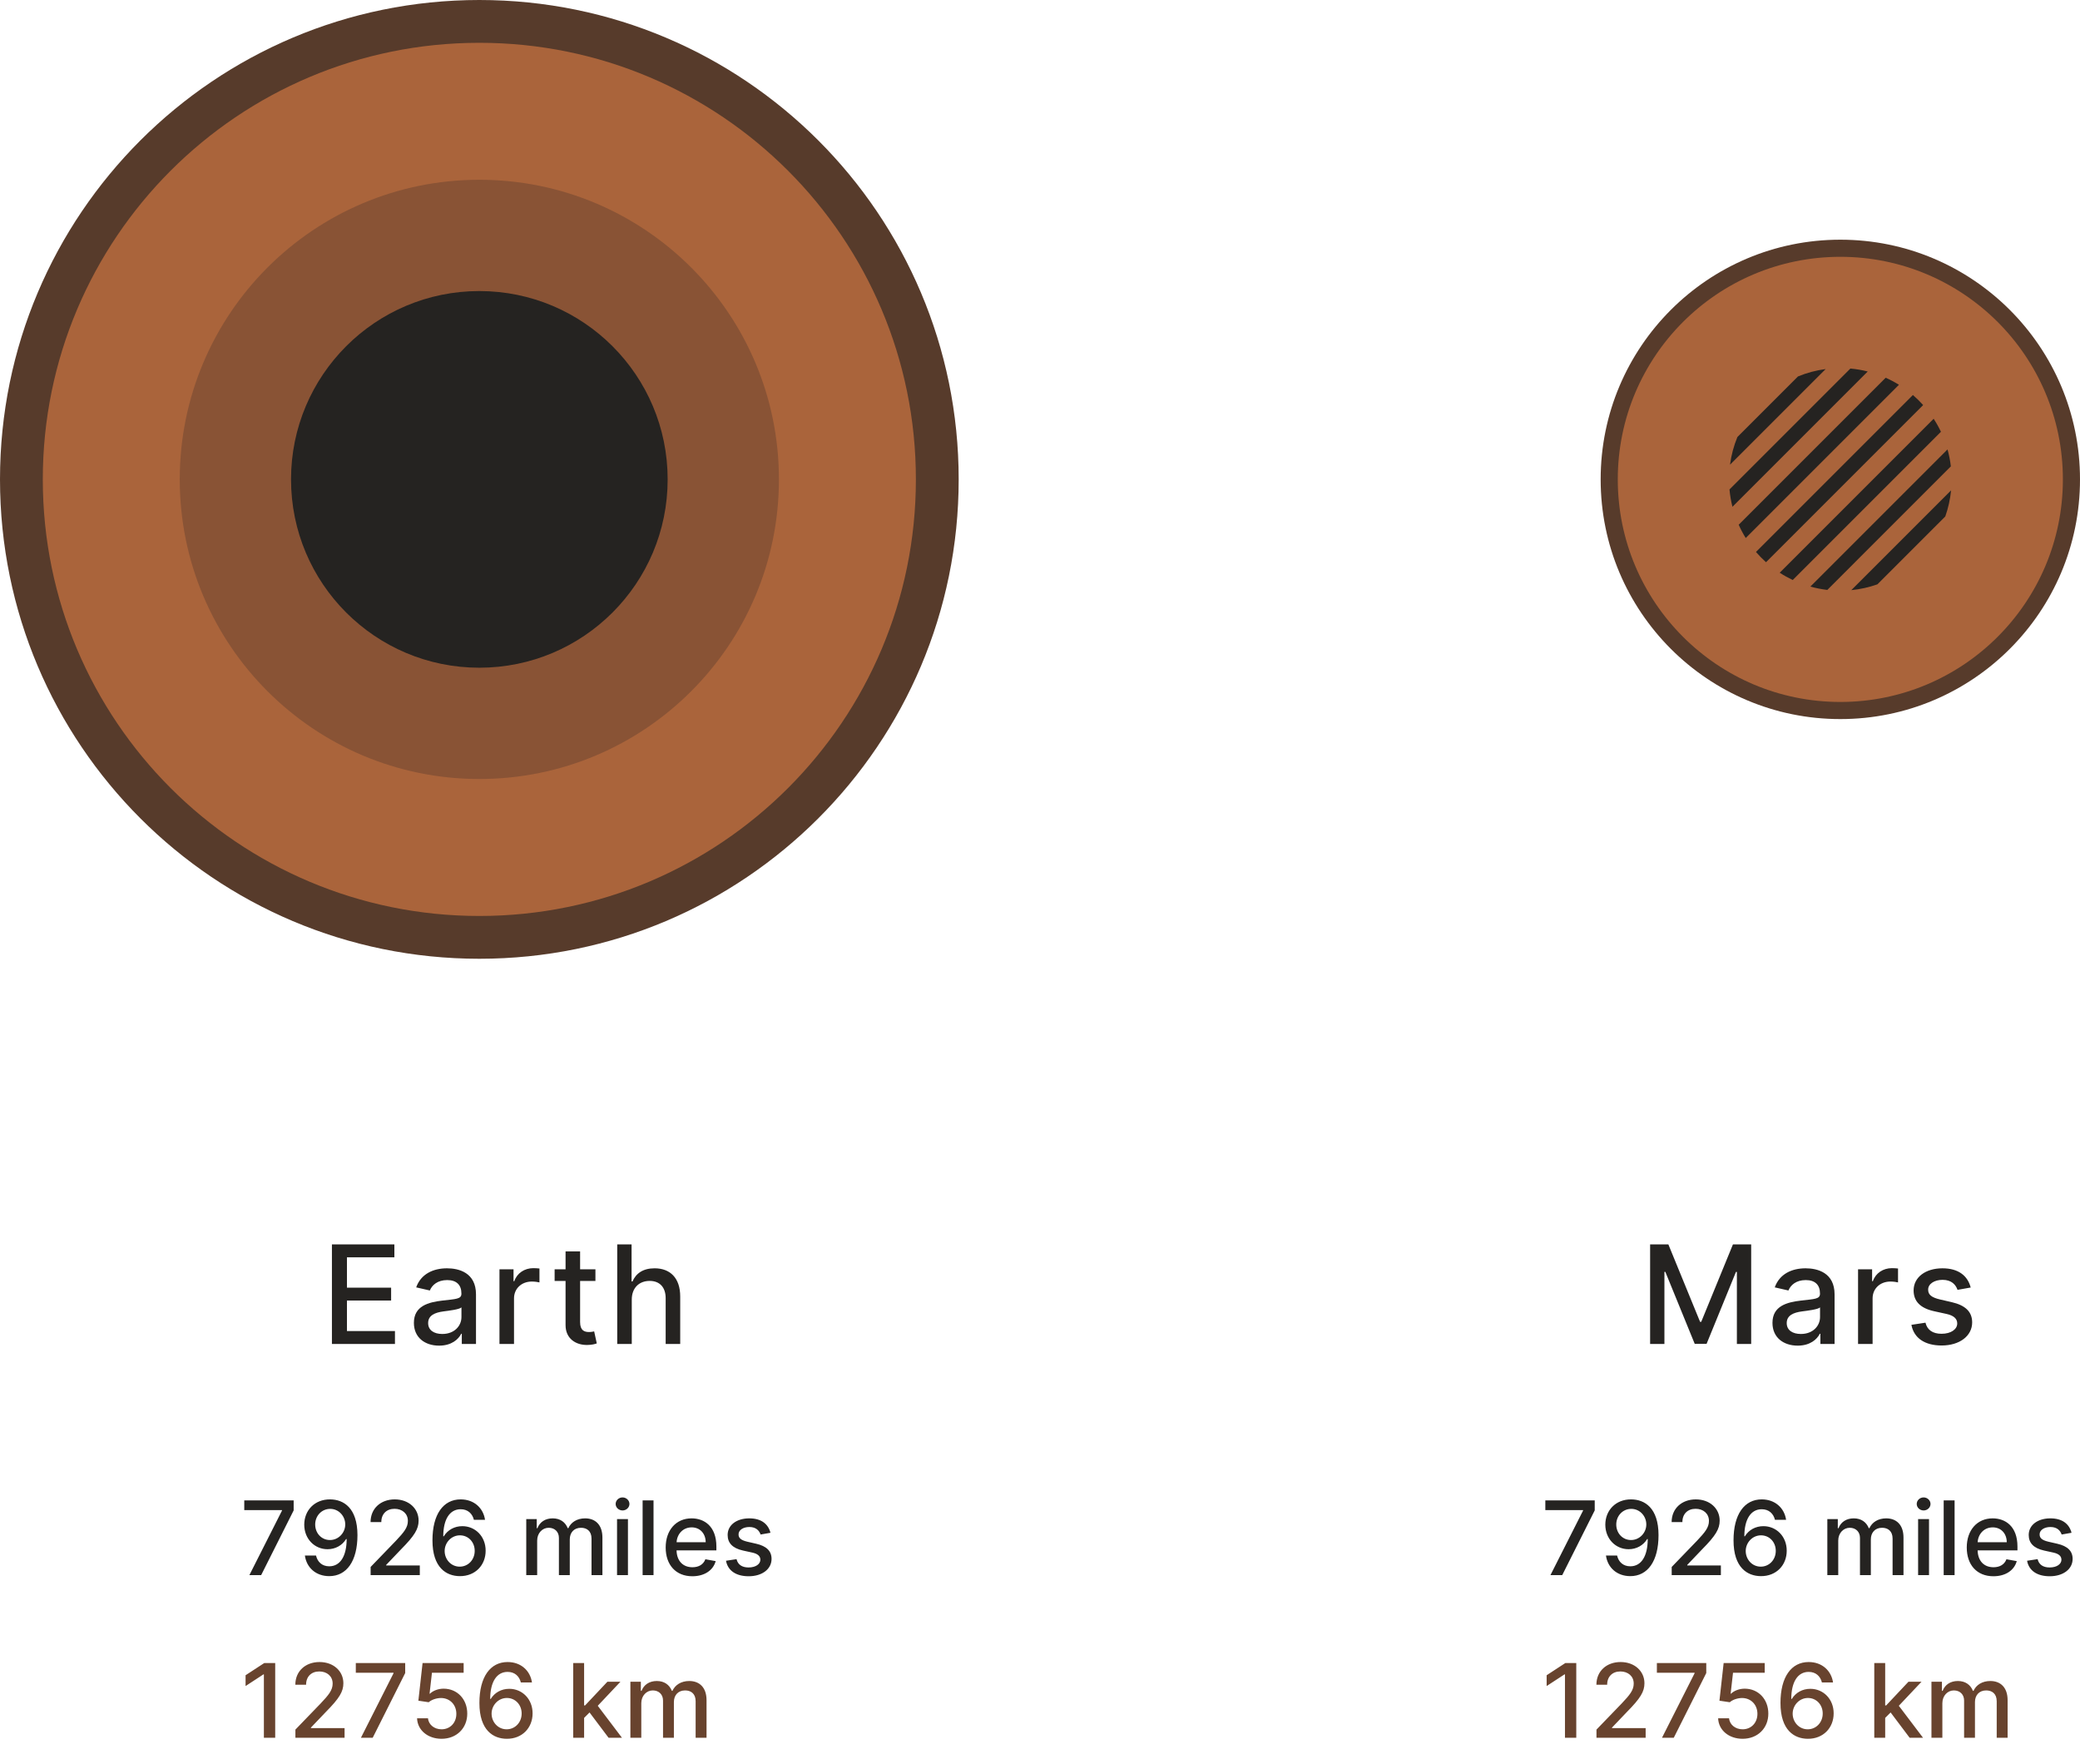
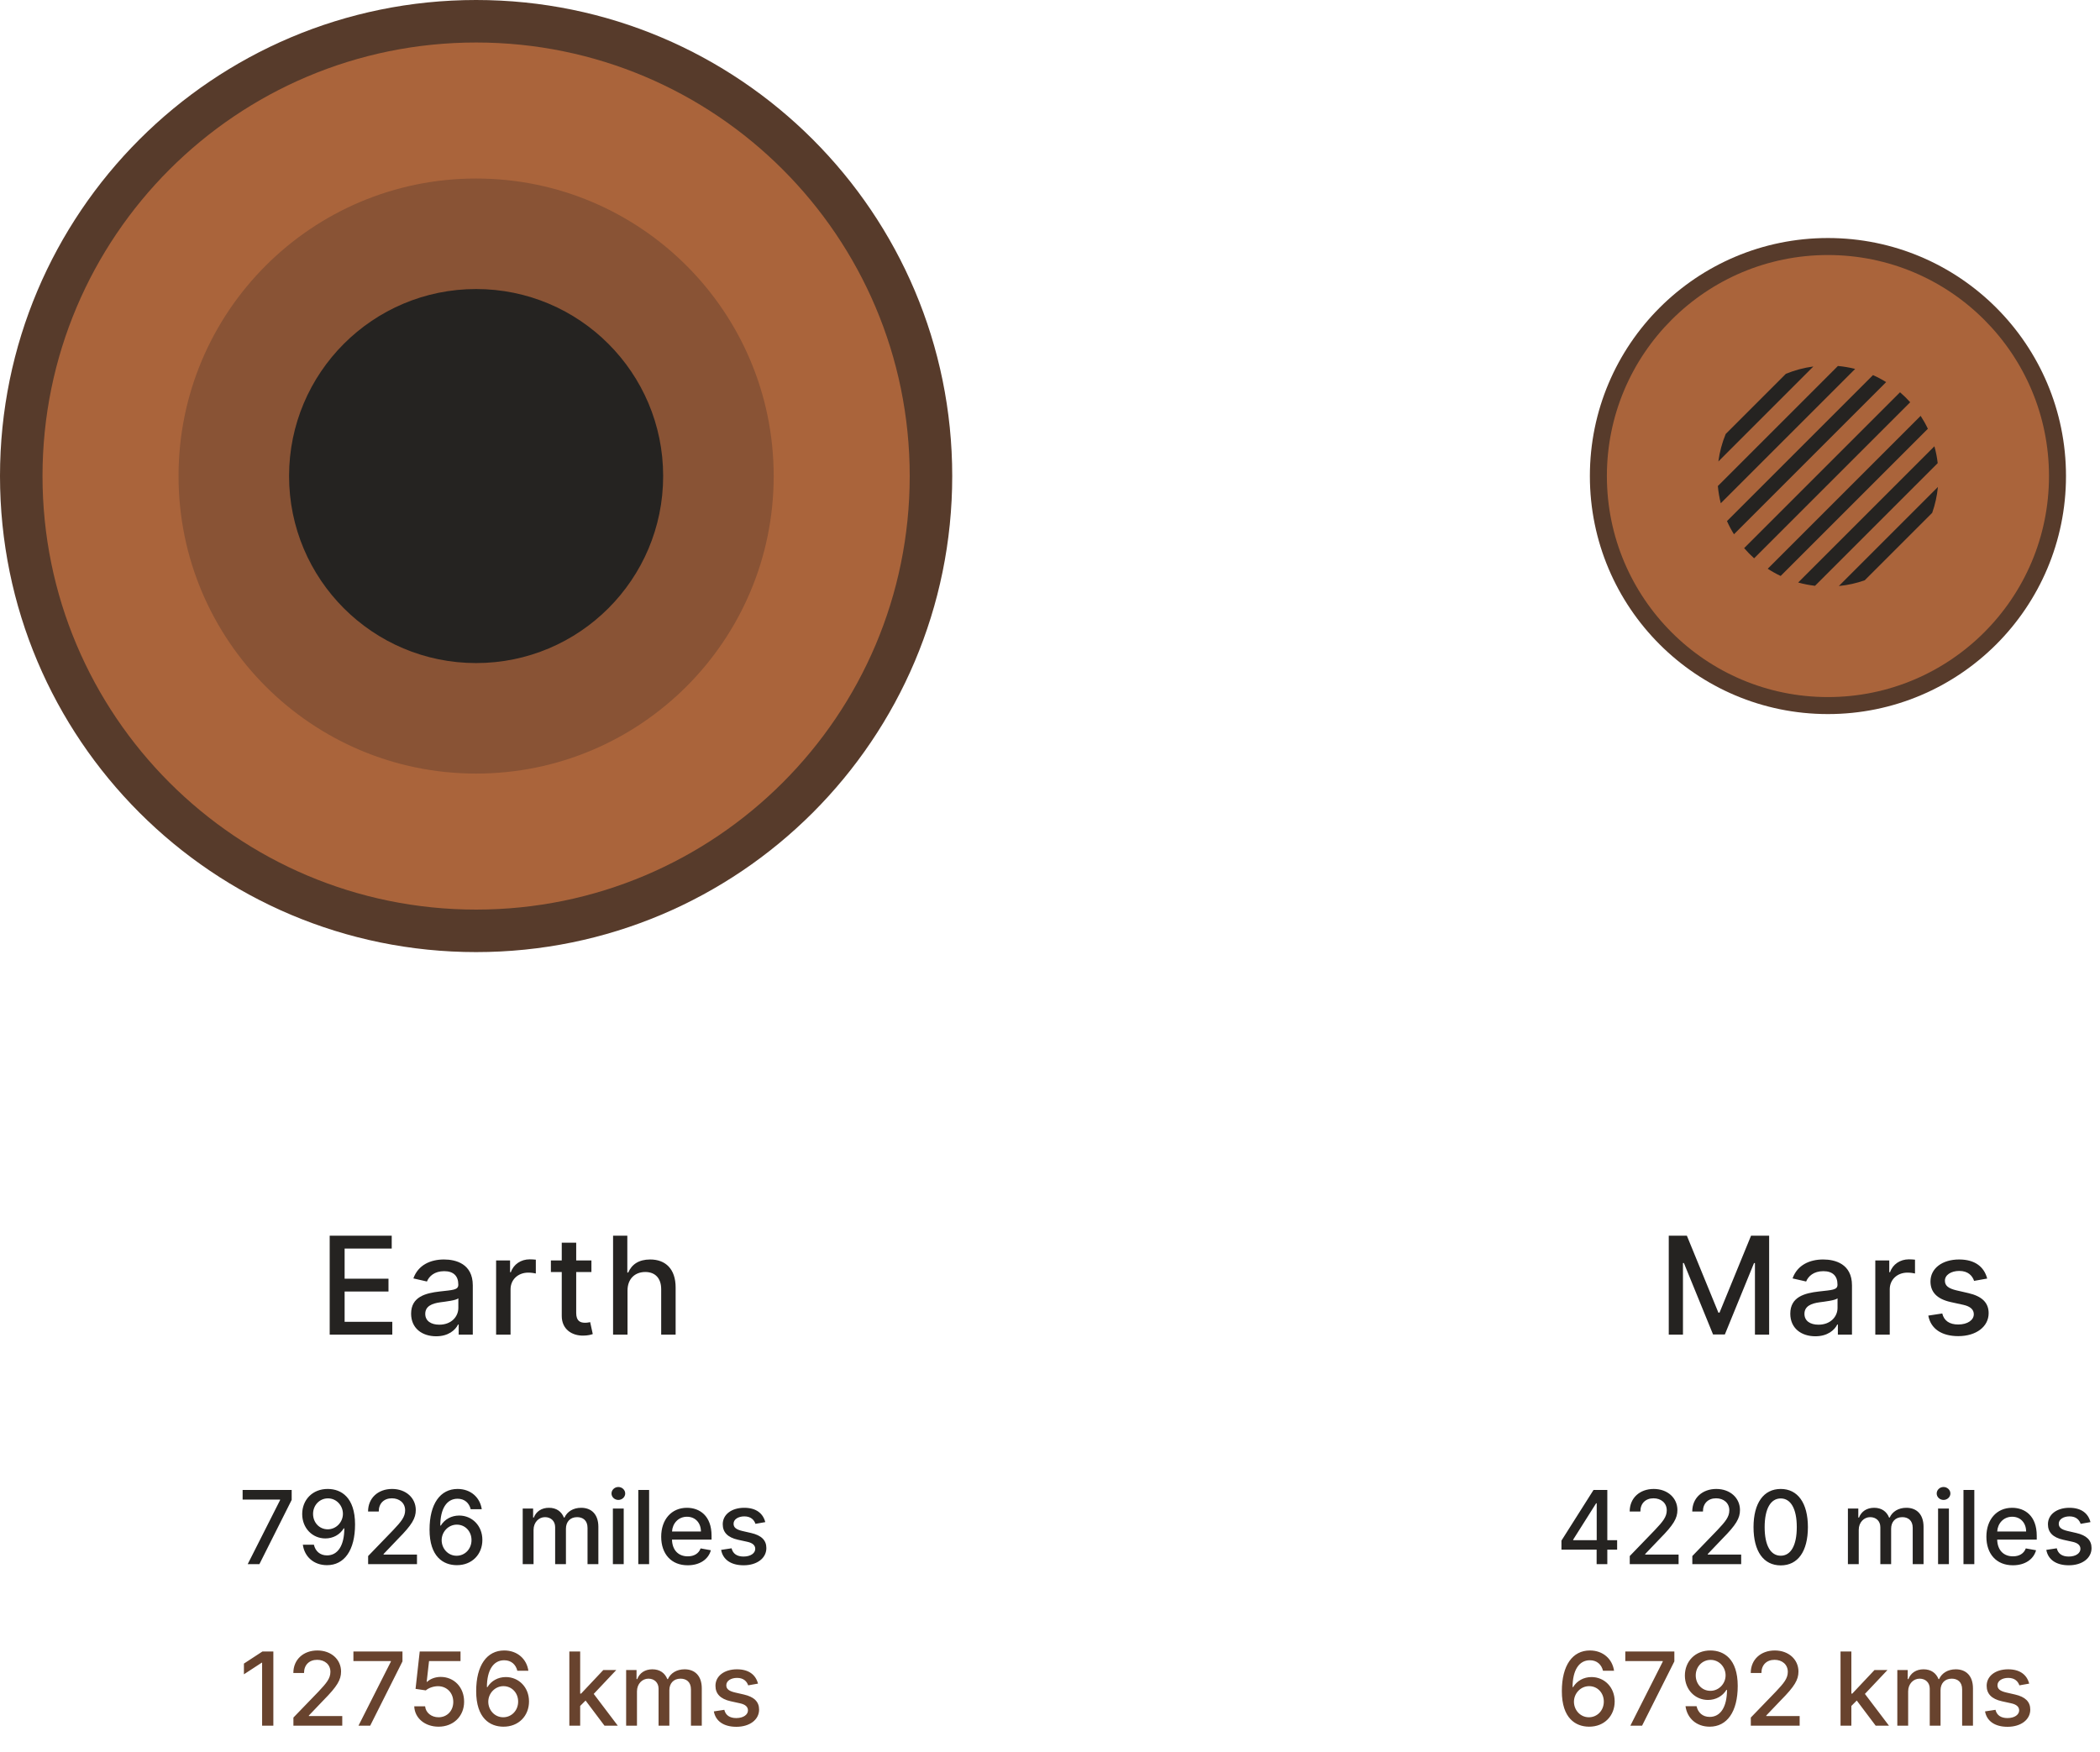
- <svg xmlns="http://www.w3.org/2000/svg" width="243" height="206" viewBox="0 0 243 206" fill="none">
+ <svg xmlns="http://www.w3.org/2000/svg" width="247" height="206" viewBox="0 0 247 206" fill="none">
  <circle cx="56" cy="56" r="56" fill="#573B2B" />
  <circle cx="56" cy="56" r="51" fill="#AA643B" />
  <circle cx="56" cy="56" r="35" fill="#895335" />
  <circle cx="56" cy="56" r="22" fill="#252321" />
  <path d="M38.778 157H46.142V155.489H40.534V151.926H45.693V150.42H40.534V146.875H46.074V145.364H38.778V157ZM51.302 157.193C52.746 157.193 53.558 156.46 53.882 155.807H53.95V157H55.609V151.205C55.609 148.665 53.609 148.159 52.223 148.159C50.643 148.159 49.189 148.795 48.621 150.386L50.217 150.75C50.467 150.131 51.104 149.534 52.246 149.534C53.342 149.534 53.905 150.108 53.905 151.097V151.136C53.905 151.756 53.268 151.744 51.7 151.926C50.047 152.119 48.354 152.551 48.354 154.534C48.354 156.25 49.643 157.193 51.302 157.193ZM51.672 155.83C50.712 155.83 50.018 155.398 50.018 154.557C50.018 153.648 50.825 153.324 51.808 153.193C52.359 153.119 53.666 152.972 53.91 152.727V153.852C53.91 154.886 53.087 155.83 51.672 155.83ZM58.352 157H60.051V151.67C60.051 150.528 60.932 149.705 62.136 149.705C62.488 149.705 62.886 149.767 63.023 149.807V148.182C62.852 148.159 62.517 148.142 62.301 148.142C61.278 148.142 60.403 148.722 60.085 149.659H59.994V148.273H58.352V157ZM69.562 148.273H67.772V146.182H66.073V148.273H64.795V149.636H66.073V154.79C66.068 156.375 67.278 157.142 68.619 157.114C69.159 157.108 69.522 157.006 69.721 156.932L69.414 155.528C69.301 155.551 69.091 155.602 68.818 155.602C68.267 155.602 67.772 155.42 67.772 154.438V149.636H69.562V148.273ZM73.808 151.818C73.808 150.426 74.689 149.631 75.899 149.631C77.069 149.631 77.768 150.375 77.768 151.653V157H79.467V151.449C79.467 149.273 78.274 148.159 76.478 148.159C75.12 148.159 74.302 148.75 73.893 149.693H73.785V145.364H72.109V157H73.808V151.818Z" fill="#252321" />
  <path d="M29.134 184H30.51L34.307 176.44V175.273H28.537V176.402H32.943V176.466L29.134 184ZM38.574 175.153C36.741 175.136 35.544 176.453 35.544 178.107C35.548 179.773 36.754 180.974 38.267 180.974C39.191 180.974 39.984 180.523 40.431 179.79H40.5C40.495 181.797 39.741 182.969 38.463 182.969C37.627 182.969 37.091 182.457 36.92 181.712L35.62 181.712C35.812 183.122 36.903 184.119 38.463 184.119C40.491 184.119 41.761 182.376 41.761 179.321C41.757 176.134 40.129 175.166 38.574 175.153ZM38.578 176.261C39.588 176.261 40.334 177.118 40.334 178.077C40.338 179.048 39.549 179.901 38.552 179.901C37.551 179.901 36.826 179.099 36.822 178.089C36.822 177.075 37.576 176.261 38.578 176.261ZM43.3 184H49.045L49.045 182.871H45.116V182.807L46.85 180.991C48.448 179.376 48.904 178.605 48.904 177.629C48.904 176.227 47.762 175.153 46.117 175.153C44.485 175.153 43.292 176.21 43.292 177.804H44.549C44.545 176.866 45.15 176.253 46.092 176.253C46.978 176.253 47.651 176.798 47.651 177.668C47.651 178.439 47.191 178.993 46.254 179.986L43.3 183.045V184ZM53.707 184.119C55.531 184.136 56.741 182.824 56.736 181.149C56.741 179.479 55.526 178.281 54.014 178.281C53.093 178.281 52.296 178.724 51.849 179.462H51.785C51.789 177.48 52.539 176.304 53.818 176.304C54.657 176.304 55.185 176.815 55.364 177.54H56.664C56.464 176.159 55.377 175.153 53.818 175.153C51.789 175.153 50.523 176.896 50.523 179.93C50.519 183.143 52.156 184.107 53.707 184.119ZM53.702 183.011C52.688 183.011 51.947 182.159 51.947 181.179C51.951 180.203 52.727 179.351 53.732 179.351C54.729 179.351 55.462 180.156 55.458 181.166C55.462 182.197 54.7 183.011 53.702 183.011ZM61.481 184H62.756L62.756 179.964C62.756 179.082 63.374 178.469 64.098 178.469C64.805 178.469 65.296 178.938 65.296 179.649L65.296 184H66.565L66.565 179.828C66.565 179.04 67.047 178.469 67.878 178.469C68.551 178.469 69.105 178.844 69.105 179.73L69.105 184L70.379 184L70.379 179.611C70.379 178.115 69.544 177.369 68.359 177.369C67.418 177.369 66.71 177.821 66.395 178.52H66.327C66.041 177.804 65.44 177.369 64.567 177.369C63.702 177.369 63.058 177.8 62.785 178.52H62.705L62.705 177.455H61.481L61.481 184ZM72.087 184H73.361L73.361 177.455H72.087L72.087 184ZM72.731 176.445C73.169 176.445 73.536 176.104 73.536 175.686C73.536 175.268 73.169 174.923 72.731 174.923C72.287 174.923 71.925 175.268 71.925 175.686C71.925 176.104 72.287 176.445 72.731 176.445ZM76.349 175.273H75.075L75.075 184H76.349L76.349 175.273ZM80.885 184.132C82.312 184.132 83.322 183.429 83.612 182.364L82.406 182.146C82.176 182.764 81.622 183.08 80.897 183.08C79.806 183.08 79.073 182.372 79.039 181.111H83.693V180.659C83.693 178.294 82.278 177.369 80.795 177.369C78.971 177.369 77.769 178.759 77.769 180.77C77.769 182.803 78.954 184.132 80.885 184.132ZM79.044 180.156C79.095 179.227 79.768 178.422 80.804 178.422C81.792 178.422 82.44 179.155 82.444 180.156H79.044ZM90.011 179.053C89.747 178.034 88.95 177.369 87.535 177.369C86.057 177.369 85.008 178.149 85.008 179.308C85.008 180.237 85.571 180.855 86.798 181.128L87.906 181.371C88.537 181.511 88.831 181.793 88.831 182.202C88.831 182.709 88.29 183.105 87.454 183.105C86.692 183.105 86.202 182.777 86.048 182.134L84.817 182.321C85.03 183.48 85.993 184.132 87.463 184.132C89.044 184.132 90.139 183.293 90.139 182.108C90.139 181.183 89.551 180.612 88.349 180.335L87.31 180.097C86.59 179.926 86.278 179.683 86.283 179.24C86.278 178.737 86.824 178.379 87.548 178.379C88.341 178.379 88.707 178.818 88.856 179.257L90.011 179.053Z" fill="#252321" />
-   <path d="M32.151 194.273H30.868L28.69 195.696L28.69 196.957L30.778 195.594H30.829L30.829 203H32.151L32.151 194.273ZM34.511 203L40.256 203L40.256 201.871L36.327 201.871V201.807L38.061 199.991C39.659 198.376 40.115 197.605 40.115 196.629C40.115 195.227 38.973 194.153 37.328 194.153C35.696 194.153 34.503 195.21 34.503 196.804H35.76C35.756 195.866 36.361 195.253 37.303 195.253C38.189 195.253 38.862 195.798 38.862 196.668C38.862 197.439 38.402 197.993 37.465 198.986L34.511 202.045V203ZM42.165 203H43.541L47.338 195.44V194.273H41.568V195.402H45.974V195.466L42.165 203ZM51.584 203.119C53.339 203.119 54.592 201.879 54.588 200.179C54.592 198.491 53.416 197.264 51.826 197.264C51.179 197.264 50.578 197.511 50.237 197.844H50.186L50.463 195.402L54.166 195.402V194.273L49.367 194.273L48.877 198.67L50.084 198.849C50.412 198.555 51 198.355 51.528 198.355C52.564 198.364 53.314 199.139 53.314 200.205C53.314 201.253 52.585 202.011 51.584 202.011C50.74 202.011 50.071 201.474 50.002 200.724H48.724C48.775 202.114 49.981 203.119 51.584 203.119ZM59.191 203.119C61.015 203.136 62.225 201.824 62.221 200.149C62.225 198.479 61.011 197.281 59.498 197.281C58.577 197.281 57.781 197.724 57.333 198.462H57.269C57.273 196.48 58.023 195.304 59.302 195.304C60.141 195.304 60.67 195.815 60.849 196.54H62.148C61.948 195.159 60.861 194.153 59.302 194.153C57.273 194.153 56.008 195.896 56.008 198.93C56.004 202.143 57.64 203.107 59.191 203.119ZM59.187 202.011C58.173 202.011 57.431 201.159 57.431 200.179C57.435 199.203 58.211 198.351 59.217 198.351C60.214 198.351 60.947 199.156 60.943 200.166C60.947 201.197 60.184 202.011 59.187 202.011ZM66.966 203H68.24L68.24 200.678L68.875 200.043L71.099 203H72.663L69.834 199.263L72.484 196.455H70.959L68.351 199.224H68.24L68.24 194.273H66.966L66.966 203ZM73.646 203H74.92L74.92 198.964C74.92 198.082 75.538 197.469 76.262 197.469C76.969 197.469 77.46 197.938 77.46 198.649L77.46 203H78.729L78.729 198.828C78.729 198.04 79.211 197.469 80.042 197.469C80.715 197.469 81.269 197.844 81.269 198.73L81.269 203H82.543L82.543 198.611C82.543 197.115 81.708 196.369 80.523 196.369C79.582 196.369 78.874 196.821 78.559 197.52H78.491C78.205 196.804 77.604 196.369 76.731 196.369C75.866 196.369 75.222 196.8 74.95 197.52H74.869L74.869 196.455H73.646L73.646 203Z" fill="#68432E" />
-   <path d="M192.778 145.364V157H194.449V148.574H194.557L197.989 156.983H199.375L202.807 148.58H202.915V157H204.585V145.364H202.455L198.75 154.409H198.614L194.909 145.364H192.778ZM210.021 157.193C211.464 157.193 212.277 156.46 212.601 155.807H212.669V157H214.328V151.205C214.328 148.665 212.328 148.159 210.942 148.159C209.362 148.159 207.908 148.795 207.339 150.386L208.936 150.75C209.186 150.131 209.822 149.534 210.964 149.534C212.061 149.534 212.623 150.108 212.623 151.097V151.136C212.623 151.756 211.987 151.744 210.419 151.926C208.766 152.119 207.072 152.551 207.072 154.534C207.072 156.25 208.362 157.193 210.021 157.193ZM210.391 155.83C209.43 155.83 208.737 155.398 208.737 154.557C208.737 153.648 209.544 153.324 210.527 153.193C211.078 153.119 212.385 152.972 212.629 152.727V153.852C212.629 154.886 211.805 155.83 210.391 155.83ZM217.071 157H218.77V151.67C218.77 150.528 219.65 149.705 220.855 149.705C221.207 149.705 221.605 149.767 221.741 149.807V148.182C221.571 148.159 221.236 148.142 221.02 148.142C219.997 148.142 219.122 148.722 218.804 149.659H218.713V148.273H217.071V157ZM230.231 150.403C229.879 149.045 228.816 148.159 226.93 148.159C224.958 148.159 223.561 149.199 223.561 150.744C223.561 151.983 224.311 152.807 225.947 153.17L227.424 153.494C228.265 153.682 228.657 154.057 228.657 154.602C228.657 155.278 227.936 155.807 226.822 155.807C225.805 155.807 225.152 155.369 224.947 154.511L223.305 154.761C223.589 156.307 224.873 157.176 226.833 157.176C228.941 157.176 230.402 156.057 230.402 154.477C230.402 153.244 229.618 152.483 228.015 152.114L226.629 151.795C225.669 151.568 225.254 151.244 225.26 150.653C225.254 149.983 225.981 149.506 226.947 149.506C228.004 149.506 228.493 150.091 228.691 150.676L230.231 150.403Z" fill="#252321" />
-   <path d="M181.134 184H182.51L186.307 176.44V175.273H180.537V176.402H184.943V176.466L181.134 184ZM190.574 175.153C188.741 175.136 187.544 176.453 187.544 178.107C187.548 179.773 188.754 180.974 190.267 180.974C191.191 180.974 191.984 180.523 192.431 179.79H192.5C192.495 181.797 191.741 182.969 190.463 182.969C189.627 182.969 189.091 182.457 188.92 181.712L187.62 181.712C187.812 183.122 188.903 184.119 190.463 184.119C192.491 184.119 193.761 182.376 193.761 179.321C193.757 176.134 192.129 175.166 190.574 175.153ZM190.578 176.261C191.588 176.261 192.333 177.118 192.333 178.077C192.338 179.048 191.549 179.901 190.552 179.901C189.551 179.901 188.826 179.099 188.822 178.089C188.822 177.075 189.576 176.261 190.578 176.261ZM195.3 184H201.045V182.871H197.116V182.807L198.85 180.991C200.448 179.376 200.904 178.605 200.904 177.629C200.904 176.227 199.762 175.153 198.117 175.153C196.485 175.153 195.292 176.21 195.292 177.804H196.549C196.545 176.866 197.15 176.253 198.092 176.253C198.978 176.253 199.651 176.798 199.651 177.668C199.651 178.439 199.191 178.993 198.254 179.986L195.3 183.045V184ZM205.707 184.119C207.531 184.136 208.741 182.824 208.737 181.149C208.741 179.479 207.526 178.281 206.013 178.281C205.093 178.281 204.296 178.724 203.849 179.462H203.785C203.789 177.48 204.539 176.304 205.817 176.304C206.657 176.304 207.185 176.815 207.364 177.54H208.664C208.464 176.159 207.377 175.153 205.817 175.153C203.789 175.153 202.523 176.896 202.523 179.93C202.519 183.143 204.156 184.107 205.707 184.119ZM205.702 183.011C204.688 183.011 203.947 182.159 203.947 181.179C203.951 180.203 204.727 179.351 205.732 179.351C206.729 179.351 207.462 180.156 207.458 181.166C207.462 182.197 206.7 183.011 205.702 183.011ZM213.482 184H214.756L214.756 179.964C214.756 179.082 215.374 178.469 216.098 178.469C216.805 178.469 217.295 178.938 217.295 179.649L217.295 184H218.565L218.565 179.828C218.565 179.04 219.047 178.469 219.878 178.469C220.551 178.469 221.105 178.844 221.105 179.73L221.105 184L222.379 184L222.379 179.611C222.379 178.115 221.544 177.369 220.359 177.369C219.418 177.369 218.71 177.821 218.395 178.52H218.327C218.041 177.804 217.44 177.369 216.567 177.369C215.702 177.369 215.058 177.8 214.786 178.52H214.705V177.455H213.482L213.482 184ZM224.087 184H225.361L225.361 177.455H224.087L224.087 184ZM224.73 176.445C225.169 176.445 225.536 176.104 225.536 175.686C225.536 175.268 225.169 174.923 224.73 174.923C224.287 174.923 223.925 175.268 223.925 175.686C223.925 176.104 224.287 176.445 224.73 176.445ZM228.349 175.273H227.075L227.075 184H228.349L228.349 175.273ZM232.885 184.132C234.312 184.132 235.322 183.429 235.612 182.364L234.406 182.146C234.176 182.764 233.622 183.08 232.897 183.08C231.806 183.08 231.074 182.372 231.039 181.111H235.693V180.659C235.693 178.294 234.278 177.369 232.795 177.369C230.971 177.369 229.77 178.759 229.77 180.77C229.77 182.803 230.954 184.132 232.885 184.132ZM231.044 180.156C231.095 179.227 231.768 178.422 232.804 178.422C233.792 178.422 234.44 179.155 234.444 180.156H231.044ZM242.011 179.053C241.747 178.034 240.95 177.369 239.536 177.369C238.057 177.369 237.009 178.149 237.009 179.308C237.009 180.237 237.571 180.855 238.798 181.128L239.906 181.371C240.537 181.511 240.831 181.793 240.831 182.202C240.831 182.709 240.29 183.105 239.455 183.105C238.692 183.105 238.202 182.777 238.048 182.134L236.817 182.321C237.03 183.48 237.993 184.132 239.463 184.132C241.044 184.132 242.139 183.293 242.139 182.108C242.139 181.183 241.551 180.612 240.349 180.335L239.31 180.097C238.589 179.926 238.278 179.683 238.283 179.24C238.278 178.737 238.824 178.379 239.548 178.379C240.341 178.379 240.707 178.818 240.857 179.257L242.011 179.053Z" fill="#252321" />
-   <path d="M184.151 194.273H182.868L180.69 195.696V196.957L182.778 195.594H182.83L182.83 203H184.151L184.151 194.273ZM186.511 203L192.256 203V201.871L188.327 201.871V201.807L190.061 199.991C191.659 198.376 192.115 197.605 192.115 196.629C192.115 195.227 190.973 194.153 189.328 194.153C187.696 194.153 186.503 195.21 186.503 196.804H187.76C187.756 195.866 188.361 195.253 189.303 195.253C190.189 195.253 190.862 195.798 190.862 196.668C190.862 197.439 190.402 197.993 189.464 198.986L186.511 202.045V203ZM194.165 203H195.541L199.338 195.44V194.273H193.568V195.402H197.974V195.466L194.165 203ZM203.583 203.119C205.339 203.119 206.592 201.879 206.588 200.179C206.592 198.491 205.416 197.264 203.826 197.264C203.179 197.264 202.578 197.511 202.237 197.844H202.186L202.463 195.402L206.166 195.402V194.273L201.368 194.273L200.877 198.67L202.083 198.849C202.412 198.555 203 198.355 203.528 198.355C204.564 198.364 205.314 199.139 205.314 200.205C205.314 201.253 204.585 202.011 203.583 202.011C202.74 202.011 202.071 201.474 202.002 200.724H200.724C200.775 202.114 201.981 203.119 203.583 203.119ZM211.191 203.119C213.015 203.136 214.225 201.824 214.221 200.149C214.225 198.479 213.011 197.281 211.498 197.281C210.577 197.281 209.781 197.724 209.333 198.462H209.269C209.273 196.48 210.023 195.304 211.302 195.304C212.141 195.304 212.67 195.815 212.849 196.54H214.148C213.948 195.159 212.862 194.153 211.302 194.153C209.273 194.153 208.008 195.896 208.008 198.93C208.004 202.143 209.64 203.107 211.191 203.119ZM211.187 202.011C210.173 202.011 209.431 201.159 209.431 200.179C209.435 199.203 210.211 198.351 211.217 198.351C212.214 198.351 212.947 199.156 212.942 200.166C212.947 201.197 212.184 202.011 211.187 202.011ZM218.966 203H220.24L220.24 200.678L220.875 200.043L223.099 203H224.663L221.834 199.263L224.484 196.455H222.959L220.351 199.224H220.24V194.273H218.966L218.966 203ZM225.646 203H226.92L226.92 198.964C226.92 198.082 227.538 197.469 228.262 197.469C228.969 197.469 229.46 197.938 229.46 198.649L229.46 203H230.729L230.729 198.828C230.729 198.04 231.211 197.469 232.042 197.469C232.715 197.469 233.269 197.844 233.269 198.73L233.269 203H234.543L234.543 198.611C234.543 197.115 233.708 196.369 232.523 196.369C231.582 196.369 230.874 196.821 230.559 197.52H230.491C230.205 196.804 229.604 196.369 228.731 196.369C227.866 196.369 227.222 196.8 226.95 197.52H226.869V196.455H225.646L225.646 203Z" fill="#68432E" />
+   <path d="M32.151 194.273H30.868L28.69 195.696L28.69 196.957L30.778 195.594H30.829L30.829 203H32.151L32.151 194.273ZM34.511 203L40.256 203L40.256 201.871L36.327 201.871V201.807L38.061 199.991C39.659 198.376 40.115 197.605 40.115 196.629C40.115 195.227 38.973 194.153 37.328 194.153C35.696 194.153 34.503 195.21 34.503 196.804H35.76C35.756 195.866 36.361 195.253 37.303 195.253C38.189 195.253 38.862 195.798 38.862 196.668C38.862 197.439 38.402 197.993 37.465 198.986L34.511 202.045V203ZM42.165 203H43.541L47.338 195.44V194.273H41.568V195.402H45.974V195.466L42.165 203ZM51.584 203.119C53.339 203.119 54.592 201.879 54.588 200.179C54.592 198.491 53.416 197.264 51.826 197.264C51.179 197.264 50.578 197.511 50.237 197.844H50.186L50.463 195.402L54.166 195.402V194.273L49.367 194.273L48.877 198.67L50.084 198.849C50.412 198.555 51 198.355 51.528 198.355C52.564 198.364 53.314 199.139 53.314 200.205C53.314 201.253 52.585 202.011 51.584 202.011C50.74 202.011 50.071 201.474 50.002 200.724H48.724C48.775 202.114 49.981 203.119 51.584 203.119ZM59.191 203.119C61.015 203.136 62.225 201.824 62.221 200.149C62.225 198.479 61.011 197.281 59.498 197.281C58.577 197.281 57.781 197.724 57.333 198.462H57.269C57.273 196.48 58.023 195.304 59.302 195.304C60.141 195.304 60.67 195.815 60.849 196.54H62.148C61.948 195.159 60.861 194.153 59.302 194.153C57.273 194.153 56.008 195.896 56.008 198.93C56.004 202.143 57.64 203.107 59.191 203.119ZM59.187 202.011C58.173 202.011 57.431 201.159 57.431 200.179C57.435 199.203 58.211 198.351 59.217 198.351C60.214 198.351 60.947 199.156 60.943 200.166C60.947 201.197 60.184 202.011 59.187 202.011ZM66.966 203H68.24L68.24 200.678L68.875 200.043L71.099 203H72.663L69.834 199.263L72.484 196.455H70.959L68.351 199.224H68.24L68.24 194.273H66.966L66.966 203ZM73.646 203H74.92L74.92 198.964C74.92 198.082 75.538 197.469 76.262 197.469C76.969 197.469 77.46 197.938 77.46 198.649L77.46 203H78.729L78.729 198.828C78.729 198.04 79.211 197.469 80.042 197.469C80.715 197.469 81.269 197.844 81.269 198.73L81.269 203H82.543L82.543 198.611C82.543 197.115 81.708 196.369 80.523 196.369C79.582 196.369 78.874 196.821 78.559 197.52H78.491C78.205 196.804 77.604 196.369 76.731 196.369C75.866 196.369 75.222 196.8 74.95 197.52H74.869L74.869 196.455H73.646L73.646 203ZM89.156 198.053C88.892 197.034 88.095 196.369 86.68 196.369C85.201 196.369 84.153 197.149 84.153 198.308C84.153 199.237 84.716 199.855 85.943 200.128L87.051 200.371C87.681 200.511 87.975 200.793 87.975 201.202C87.975 201.709 87.434 202.105 86.599 202.105C85.836 202.105 85.346 201.777 85.193 201.134L83.961 201.321C84.174 202.48 85.137 203.132 86.608 203.132C88.189 203.132 89.284 202.293 89.284 201.108C89.284 200.183 88.696 199.612 87.494 199.335L86.454 199.097C85.734 198.926 85.423 198.683 85.427 198.24C85.423 197.737 85.968 197.379 86.693 197.379C87.485 197.379 87.852 197.818 88.001 198.257L89.156 198.053Z" fill="#68432E" />
+   <path d="M196.278 145.364V157H197.949V148.574H198.057L201.489 156.983H202.875L206.307 148.58H206.415V157H208.085V145.364H205.955L202.25 154.409H202.114L198.409 145.364H196.278ZM213.521 157.193C214.964 157.193 215.777 156.46 216.101 155.807H216.169V157H217.828V151.205C217.828 148.665 215.828 148.159 214.442 148.159C212.862 148.159 211.408 148.795 210.839 150.386L212.436 150.75C212.686 150.131 213.322 149.534 214.464 149.534C215.561 149.534 216.123 150.108 216.123 151.097V151.136C216.123 151.756 215.487 151.744 213.919 151.926C212.266 152.119 210.572 152.551 210.572 154.534C210.572 156.25 211.862 157.193 213.521 157.193ZM213.891 155.83C212.93 155.83 212.237 155.398 212.237 154.557C212.237 153.648 213.044 153.324 214.027 153.193C214.578 153.119 215.885 152.972 216.129 152.727V153.852C216.129 154.886 215.305 155.83 213.891 155.83ZM220.571 157H222.27V151.67C222.27 150.528 223.15 149.705 224.355 149.705C224.707 149.705 225.105 149.767 225.241 149.807V148.182C225.071 148.159 224.736 148.142 224.52 148.142C223.497 148.142 222.622 148.722 222.304 149.659H222.213V148.273H220.571V157ZM233.731 150.403C233.379 149.045 232.316 148.159 230.43 148.159C228.458 148.159 227.061 149.199 227.061 150.744C227.061 151.983 227.811 152.807 229.447 153.17L230.924 153.494C231.765 153.682 232.157 154.057 232.157 154.602C232.157 155.278 231.436 155.807 230.322 155.807C229.305 155.807 228.652 155.369 228.447 154.511L226.805 154.761C227.089 156.307 228.373 157.176 230.333 157.176C232.441 157.176 233.902 156.057 233.902 154.477C233.902 153.244 233.118 152.483 231.515 152.114L230.129 151.795C229.169 151.568 228.754 151.244 228.76 150.653C228.754 149.983 229.481 149.506 230.447 149.506C231.504 149.506 231.993 150.091 232.191 150.676L233.731 150.403Z" fill="#252321" />
+   <path d="M183.656 182.295H187.794V184H189.051V182.295H190.206V181.179H189.051L189.051 175.273H187.428L183.656 181.23V182.295ZM187.803 181.179H185.037V181.111L187.734 176.841H187.803L187.803 181.179ZM191.691 184L197.435 184V182.871H193.506V182.807L195.241 180.991C196.839 179.376 197.295 178.605 197.295 177.629C197.295 176.227 196.153 175.153 194.508 175.153C192.876 175.153 191.683 176.21 191.683 177.804H192.94C192.935 176.866 193.54 176.253 194.482 176.253C195.369 176.253 196.042 176.798 196.042 177.668C196.042 178.439 195.582 178.993 194.644 179.986L191.691 183.045V184ZM199.05 184H204.795V182.871H200.866V182.807L202.6 180.991C204.198 179.376 204.654 178.605 204.654 177.629C204.654 176.227 203.512 175.153 201.867 175.153C200.235 175.153 199.042 176.21 199.042 177.804H200.299C200.295 176.866 200.9 176.253 201.842 176.253C202.728 176.253 203.401 176.798 203.401 177.668C203.401 178.439 202.941 178.993 202.004 179.986L199.05 183.045V184ZM209.448 184.145C211.464 184.145 212.644 182.5 212.644 179.641C212.644 176.803 211.447 175.153 209.448 175.153C207.445 175.153 206.252 176.798 206.248 179.641C206.248 182.496 207.428 184.141 209.448 184.145ZM209.448 183.007C208.268 183.007 207.556 181.822 207.556 179.641C207.56 177.467 208.272 176.27 209.448 176.27C210.62 176.27 211.336 177.467 211.336 179.641C211.336 181.822 210.624 183.007 209.448 183.007ZM217.349 184H218.623L218.623 179.964C218.623 179.082 219.241 178.469 219.965 178.469C220.673 178.469 221.163 178.938 221.163 179.649L221.163 184H222.433L222.433 179.828C222.433 179.04 222.914 178.469 223.745 178.469C224.418 178.469 224.972 178.844 224.972 179.73L224.972 184H226.246L226.246 179.611C226.246 178.115 225.411 177.369 224.227 177.369C223.285 177.369 222.577 177.821 222.262 178.52H222.194C221.908 177.804 221.308 177.369 220.434 177.369C219.569 177.369 218.925 177.8 218.653 178.52H218.572V177.455H217.349L217.349 184ZM227.954 184H229.228L229.228 177.455H227.954L227.954 184ZM228.598 176.445C229.037 176.445 229.403 176.104 229.403 175.686C229.403 175.268 229.037 174.923 228.598 174.923C228.154 174.923 227.792 175.268 227.792 175.686C227.792 176.104 228.154 176.445 228.598 176.445ZM232.217 175.273H230.942L230.942 184H232.217L232.217 175.273ZM236.752 184.132C238.179 184.132 239.189 183.429 239.479 182.364L238.273 182.146C238.043 182.764 237.489 183.08 236.765 183.08C235.674 183.08 234.941 182.372 234.907 181.111H239.56V180.659C239.56 178.294 238.145 177.369 236.662 177.369C234.838 177.369 233.637 178.759 233.637 180.77C233.637 182.803 234.821 184.132 236.752 184.132ZM234.911 180.156C234.962 179.227 235.635 178.422 236.671 178.422C237.659 178.422 238.307 179.155 238.311 180.156H234.911ZM245.879 179.053C245.614 178.034 244.817 177.369 243.403 177.369C241.924 177.369 240.876 178.149 240.876 179.308C240.876 180.237 241.438 180.855 242.665 181.128L243.773 181.371C244.404 181.511 244.698 181.793 244.698 182.202C244.698 182.709 244.157 183.105 243.322 183.105C242.559 183.105 242.069 182.777 241.915 182.134L240.684 182.321C240.897 183.48 241.86 184.132 243.33 184.132C244.911 184.132 246.006 183.293 246.006 182.108C246.006 181.183 245.418 180.612 244.217 180.335L243.177 180.097C242.457 179.926 242.146 179.683 242.15 179.24C242.146 178.737 242.691 178.379 243.415 178.379C244.208 178.379 244.575 178.818 244.724 179.257L245.879 179.053Z" fill="#252321" />
+   <path d="M186.886 203.119C188.71 203.136 189.92 201.824 189.916 200.149C189.92 198.479 188.706 197.281 187.193 197.281C186.273 197.281 185.476 197.724 185.028 198.462H184.964C184.969 196.48 185.719 195.304 186.997 195.304C187.837 195.304 188.365 195.815 188.544 196.54H189.844C189.643 195.159 188.557 194.153 186.997 194.153C184.969 194.153 183.703 195.896 183.703 198.93C183.699 202.143 185.335 203.107 186.886 203.119ZM186.882 202.011C185.868 202.011 185.126 201.159 185.126 200.179C185.131 199.203 185.906 198.351 186.912 198.351C187.909 198.351 188.642 199.156 188.638 200.166C188.642 201.197 187.879 202.011 186.882 202.011ZM191.762 203L193.139 203L196.936 195.44V194.273L191.166 194.273V195.402L195.572 195.402V195.466L191.762 203ZM201.202 194.153C199.37 194.136 198.173 195.453 198.173 197.107C198.177 198.773 199.383 199.974 200.896 199.974C201.82 199.974 202.613 199.523 203.06 198.79H203.129C203.124 200.797 202.37 201.969 201.092 201.969C200.256 201.969 199.719 201.457 199.549 200.712H198.249C198.441 202.122 199.532 203.119 201.092 203.119C203.12 203.119 204.39 201.376 204.39 198.321C204.386 195.134 202.758 194.166 201.202 194.153ZM201.207 195.261C202.217 195.261 202.962 196.118 202.962 197.077C202.967 198.048 202.178 198.901 201.181 198.901C200.18 198.901 199.455 198.099 199.451 197.089C199.451 196.075 200.205 195.261 201.207 195.261ZM205.929 203L211.674 203V201.871H207.745V201.807L209.479 199.991C211.077 198.376 211.533 197.605 211.533 196.629C211.533 195.227 210.391 194.153 208.746 194.153C207.114 194.153 205.921 195.21 205.921 196.804H207.178C207.174 195.866 207.779 195.253 208.721 195.253C209.607 195.253 210.28 195.798 210.28 196.668C210.28 197.439 209.82 197.993 208.882 198.986L205.929 202.045V203ZM216.482 203H217.756L217.756 200.678L218.391 200.043L220.615 203H222.179L219.349 199.263L222 196.455H220.474L217.866 199.224H217.756V194.273H216.482L216.482 203ZM223.161 203H224.435L224.435 198.964C224.435 198.082 225.053 197.469 225.778 197.469C226.485 197.469 226.975 197.938 226.975 198.649L226.975 203H228.245L228.245 198.828C228.245 198.04 228.727 197.469 229.558 197.469C230.231 197.469 230.785 197.844 230.785 198.73L230.785 203H232.059L232.059 198.611C232.059 197.115 231.224 196.369 230.039 196.369C229.097 196.369 228.39 196.821 228.075 197.52H228.006C227.721 196.804 227.12 196.369 226.246 196.369C225.381 196.369 224.738 196.8 224.465 197.52H224.384V196.455H223.161L223.161 203ZM238.672 198.053C238.407 197.034 237.61 196.369 236.196 196.369C234.717 196.369 233.669 197.149 233.669 198.308C233.669 199.237 234.231 199.855 235.458 200.128L236.566 200.371C237.197 200.511 237.491 200.793 237.491 201.202C237.491 201.709 236.95 202.105 236.115 202.105C235.352 202.105 234.862 201.777 234.708 201.134L233.477 201.321C233.69 202.48 234.653 203.132 236.123 203.132C237.704 203.132 238.799 202.293 238.799 201.108C238.799 200.183 238.211 199.612 237.01 199.335L235.97 199.097C235.25 198.926 234.939 198.683 234.943 198.24C234.939 197.737 235.484 197.379 236.208 197.379C237.001 197.379 237.368 197.818 237.517 198.257L238.672 198.053Z" fill="#68432E" />
  <circle cx="215" cy="56" r="28" fill="#573B2B" />
  <circle cx="215" cy="56" r="26" fill="#AA643B" />
  <path fill-rule="evenodd" clip-rule="evenodd" d="M202.974 51.053C202.555 52.072 202.261 53.156 202.112 54.286L213.286 43.112C212.156 43.261 211.072 43.555 210.053 43.974L202.974 51.053ZM216.174 43.052L202.052 57.174C202.114 57.866 202.23 58.543 202.397 59.2L218.2 43.397C217.543 43.23 216.866 43.114 216.174 43.052ZM220.299 44.126L203.126 61.299C203.365 61.836 203.64 62.353 203.948 62.848L221.848 44.948C221.353 44.64 220.836 44.365 220.299 44.126ZM223.479 46.145L205.145 64.479C205.51 64.903 205.902 65.303 206.318 65.676L224.676 47.318C224.303 46.902 223.903 46.51 223.479 46.145ZM225.904 48.919L207.919 66.904C208.404 67.22 208.912 67.504 209.439 67.754L226.754 50.439C226.504 49.912 226.22 49.404 225.904 48.919ZM227.523 52.499L211.499 68.523C212.141 68.702 212.802 68.833 213.48 68.912L227.912 54.48C227.833 53.802 227.702 53.141 227.523 52.499ZM227.937 57.283L216.283 68.937C217.341 68.834 218.362 68.603 219.33 68.261L227.262 60.33C227.603 59.362 227.834 58.341 227.937 57.283Z" fill="#252321" />
</svg>
